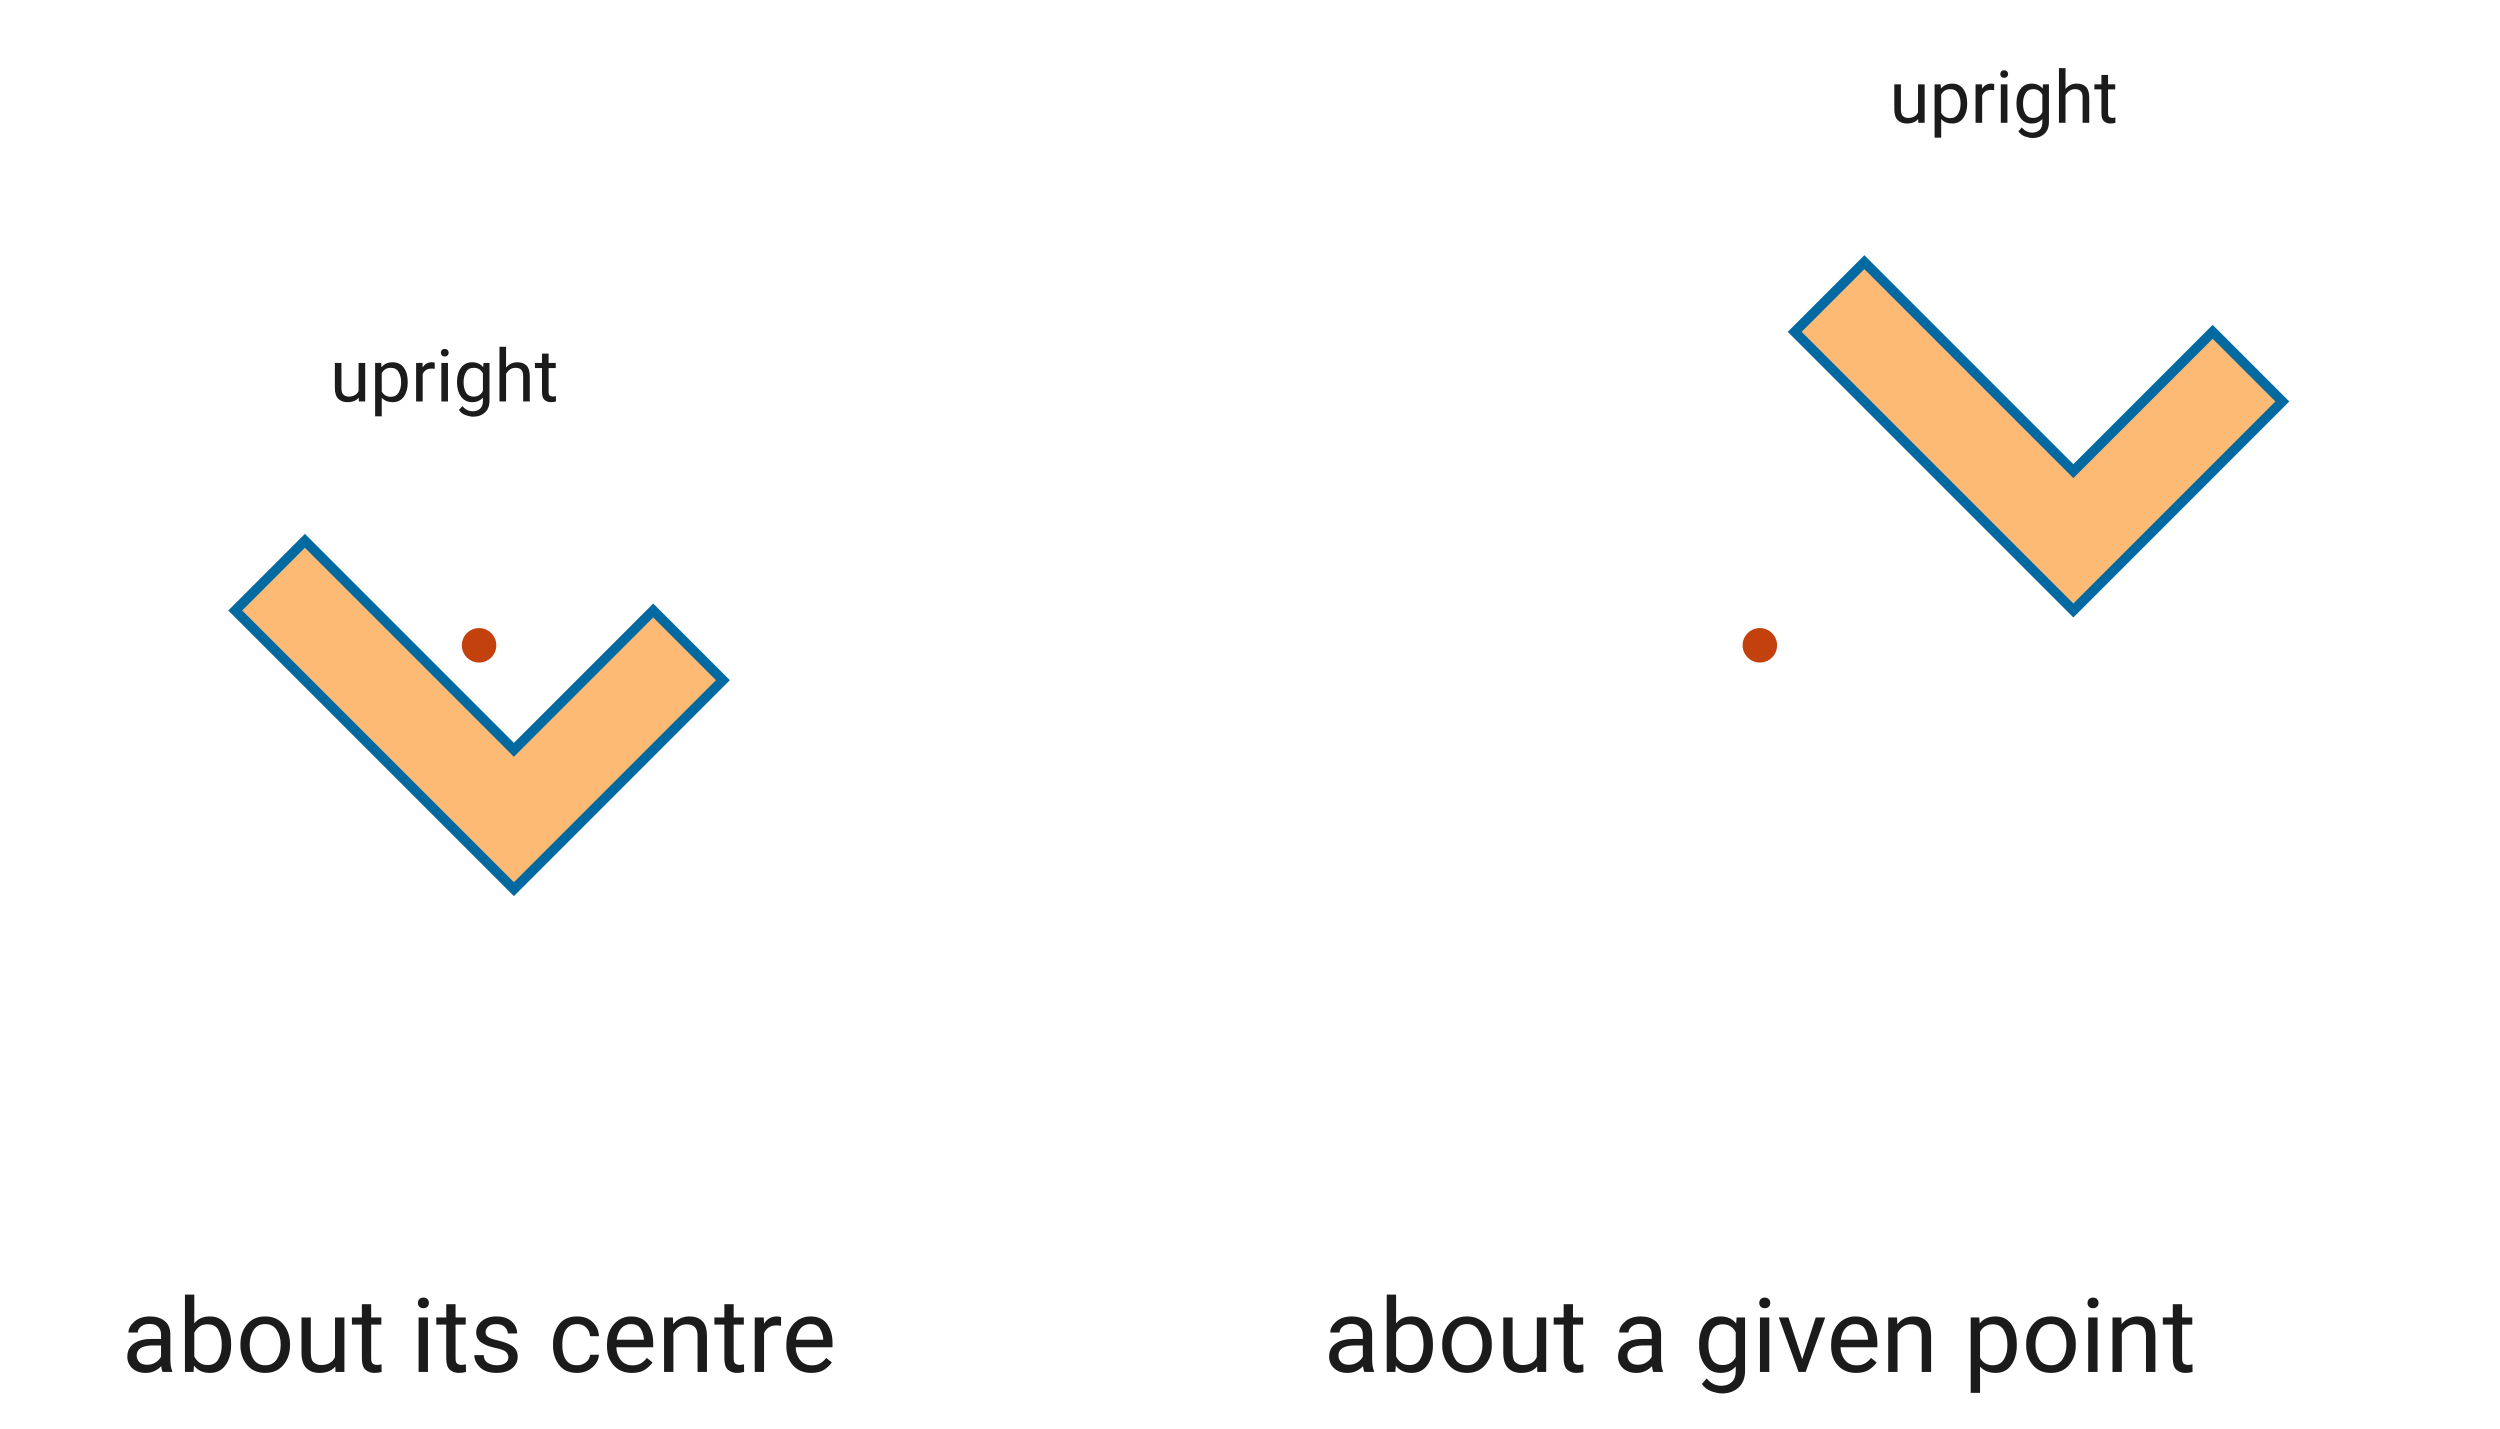
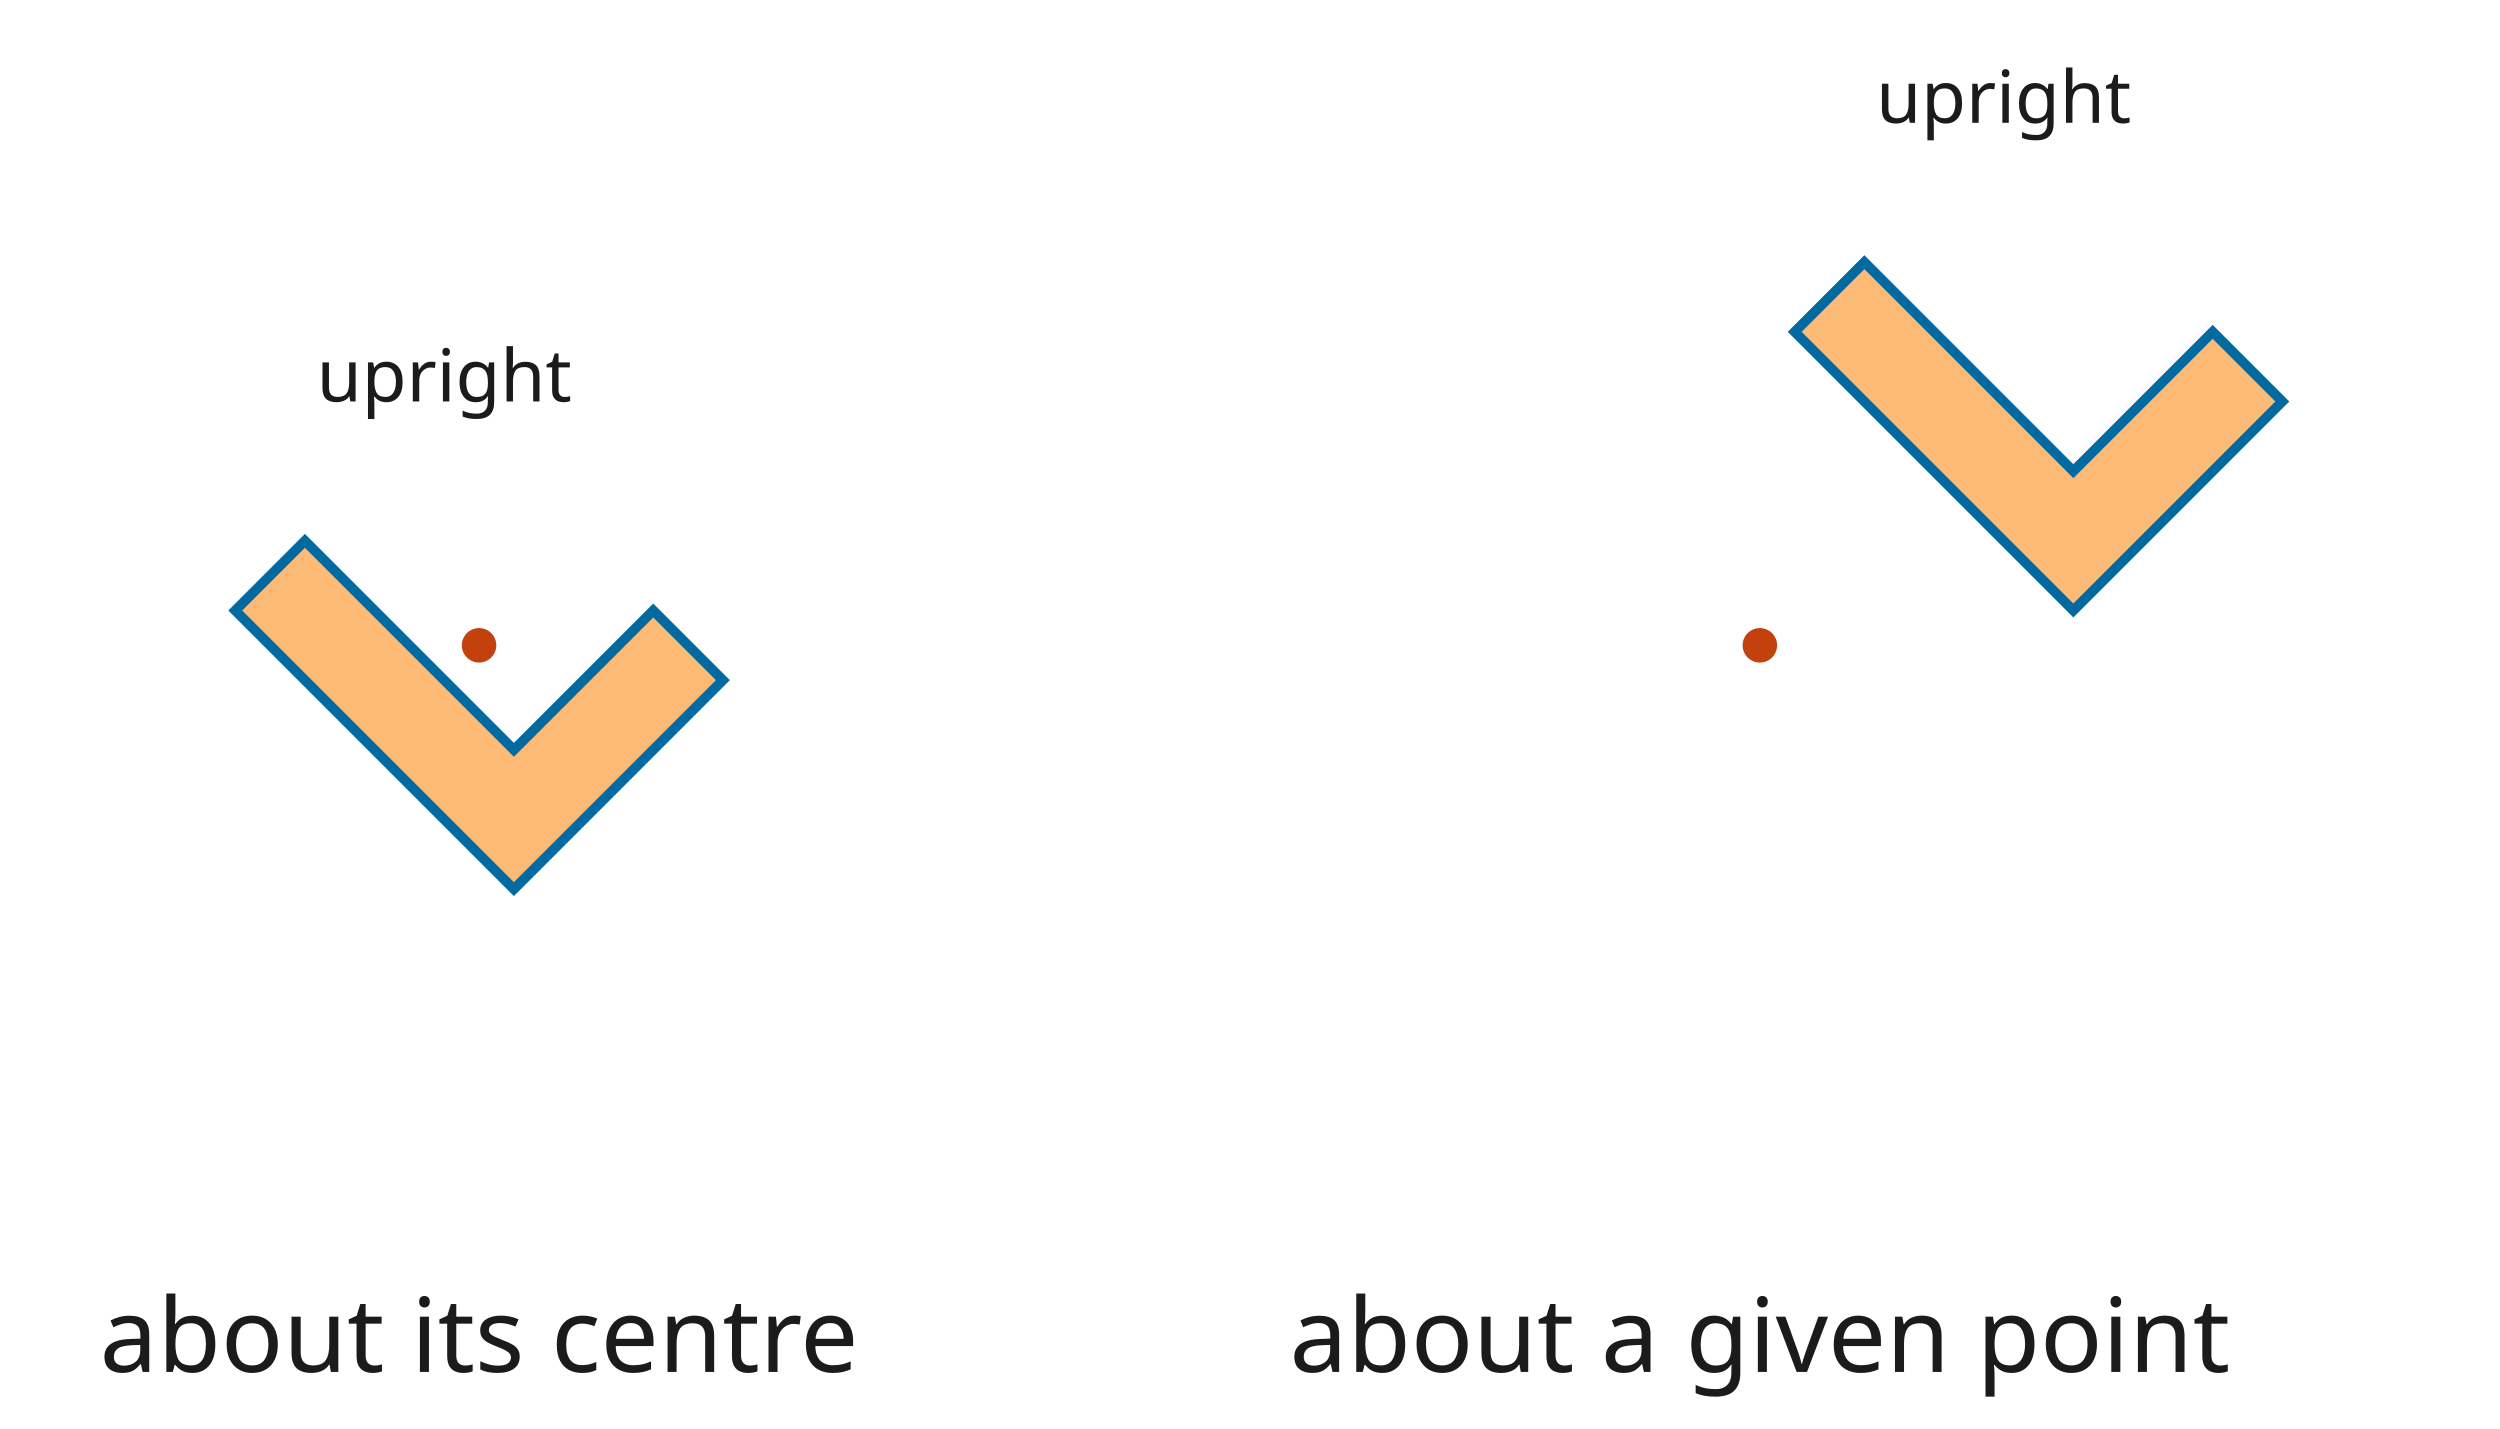
<svg xmlns="http://www.w3.org/2000/svg" viewBox="0 0 1015 580">
  <style>:root{--ink:#1b1b1b;--mist:#b4b9c0;--slate:#6b7280;--ember:#c2410c;--amber:#b45309;--peach:#fdba74;--cream:#fcdfc5;--deep:#0369a1;--sky:#38bdf8;--haze:#7ea8c4;--steel:#5a8fb3;--frost:#e0f2fe;--glaze:#a3d4f5;--moss:#15803d;--ground:#ffffff;--shade0:#857763;--shade1:#8f816d;--shade2:#9a8c78;--shade3:#a49682;--shade4:#aea08c;--shade5:#b8aa96;--shade6:#c3b5a1;--shade7:#cdbfab;--shade8:#d7c9b5;--shade9:#e1d3bf;--shade10:#ecdeca;--shade11:#f6e8d4;background:#ffffff}@media(prefers-color-scheme:dark){:root{--ink:#ebebeb;--mist:#3a414c;--slate:#9aa3ae;--ember:#f97316;--amber:#eba043;--peach:#7a4a1c;--cream:#3e250e;--deep:#4cb8ea;--sky:#1f6f96;--haze:#3d5f76;--steel:#4a6f88;--frost:#17293b;--glaze:#23455c;--moss:#3ec46d;--ground:#0d1117;--shade0:#182434;--shade1:#202c3c;--shade2:#283444;--shade3:#303c4c;--shade4:#384454;--shade5:#404c5c;--shade6:#475363;--shade7:#4f5b6b;--shade8:#576373;--shade9:#5f6b7b;--shade10:#677383;--shade11:#6f7b8b;background:#0d1117}}</style>
  <path data-mark="turns/own/pivot/disc" d="M201.5 262C201.5 258.134 198.366 255 194.5 255C190.634 255 187.5 258.134 187.5 262C187.5 265.866 190.634 269 194.5 269C198.366 269 201.5 265.866 201.5 262Z" fill="var(--ember, #c2410c)" />
  <path data-mark="turns/own/rider/ell" d="M208.642 360.995C236.926 332.711 265.211 304.426 293.495 276.142C284.067 266.714 274.639 257.286 265.211 247.858C246.354 266.714 227.498 285.57 208.642 304.426C180.358 276.142 152.074 247.858 123.789 219.574C114.361 229.002 104.933 238.43 95.505 247.858C133.217 285.57 170.93 323.283 208.642 360.995Z" fill="var(--peach, #fdba74)" stroke="var(--deep, #0369a1)" stroke-width="4" />
-   <text data-mark="turns/own/rider/word" x="180.358" y="163.005" font-family="system-ui, 'Segoe UI', Roboto, Helvetica, Arial, sans-serif" font-size="29.6" fill="var(--ink, #1b1b1b)" font-weight="400" text-anchor="middle">upright</text>
-   <text data-mark="turns/own/label" x="194.5" y="557" font-family="system-ui, 'Segoe UI', Roboto, Helvetica, Arial, sans-serif" font-size="41.861" fill="var(--ink, #1b1b1b)" font-weight="400" text-anchor="middle">about its centre</text>
+   <text data-mark="turns/own/rider/word" x="180.358" y="163.005" font-family="'Noto Sans', system-ui, 'Segoe UI', Roboto, Helvetica, Arial, sans-serif" font-size="29.6" fill="var(--ink, #1b1b1b)" font-weight="400" text-anchor="middle">upright</text>
+   <text data-mark="turns/own/label" x="194.5" y="557" font-family="'Noto Sans', system-ui, 'Segoe UI', Roboto, Helvetica, Arial, sans-serif" font-size="41.861" fill="var(--ink, #1b1b1b)" font-weight="400" text-anchor="middle">about its centre</text>
  <path data-mark="turns/given/pivot/disc" d="M721.5 262C721.5 258.134 718.366 255 714.5 255C710.634 255 707.5 258.134 707.5 262C707.5 265.866 710.634 269 714.5 269C718.366 269 721.5 265.866 721.5 262Z" fill="var(--ember, #c2410c)" />
  <path data-mark="turns/given/rider/ell" d="M841.779 247.858C870.063 219.574 898.348 191.289 926.632 163.005C917.204 153.577 907.776 144.149 898.348 134.721C879.492 153.577 860.635 172.433 841.779 191.289C813.495 163.005 785.211 134.721 756.926 106.437C747.498 115.865 738.07 125.293 728.642 134.721C766.354 172.433 804.067 210.146 841.779 247.858Z" fill="var(--peach, #fdba74)" stroke="var(--deep, #0369a1)" stroke-width="4" />
-   <text data-mark="turns/given/rider/word" x="813.495" y="49.868" font-family="system-ui, 'Segoe UI', Roboto, Helvetica, Arial, sans-serif" font-size="29.6" fill="var(--ink, #1b1b1b)" font-weight="400" text-anchor="middle">upright</text>
-   <text data-mark="turns/given/label" x="714.5" y="557" font-family="system-ui, 'Segoe UI', Roboto, Helvetica, Arial, sans-serif" font-size="41.861" fill="var(--ink, #1b1b1b)" font-weight="400" text-anchor="middle">about a given point</text>
+   <text data-mark="turns/given/rider/word" x="813.495" y="49.868" font-family="'Noto Sans', system-ui, 'Segoe UI', Roboto, Helvetica, Arial, sans-serif" font-size="29.6" fill="var(--ink, #1b1b1b)" font-weight="400" text-anchor="middle">upright</text>
+   <text data-mark="turns/given/label" x="714.5" y="557" font-family="'Noto Sans', system-ui, 'Segoe UI', Roboto, Helvetica, Arial, sans-serif" font-size="41.861" fill="var(--ink, #1b1b1b)" font-weight="400" text-anchor="middle">about a given point</text>
</svg>
